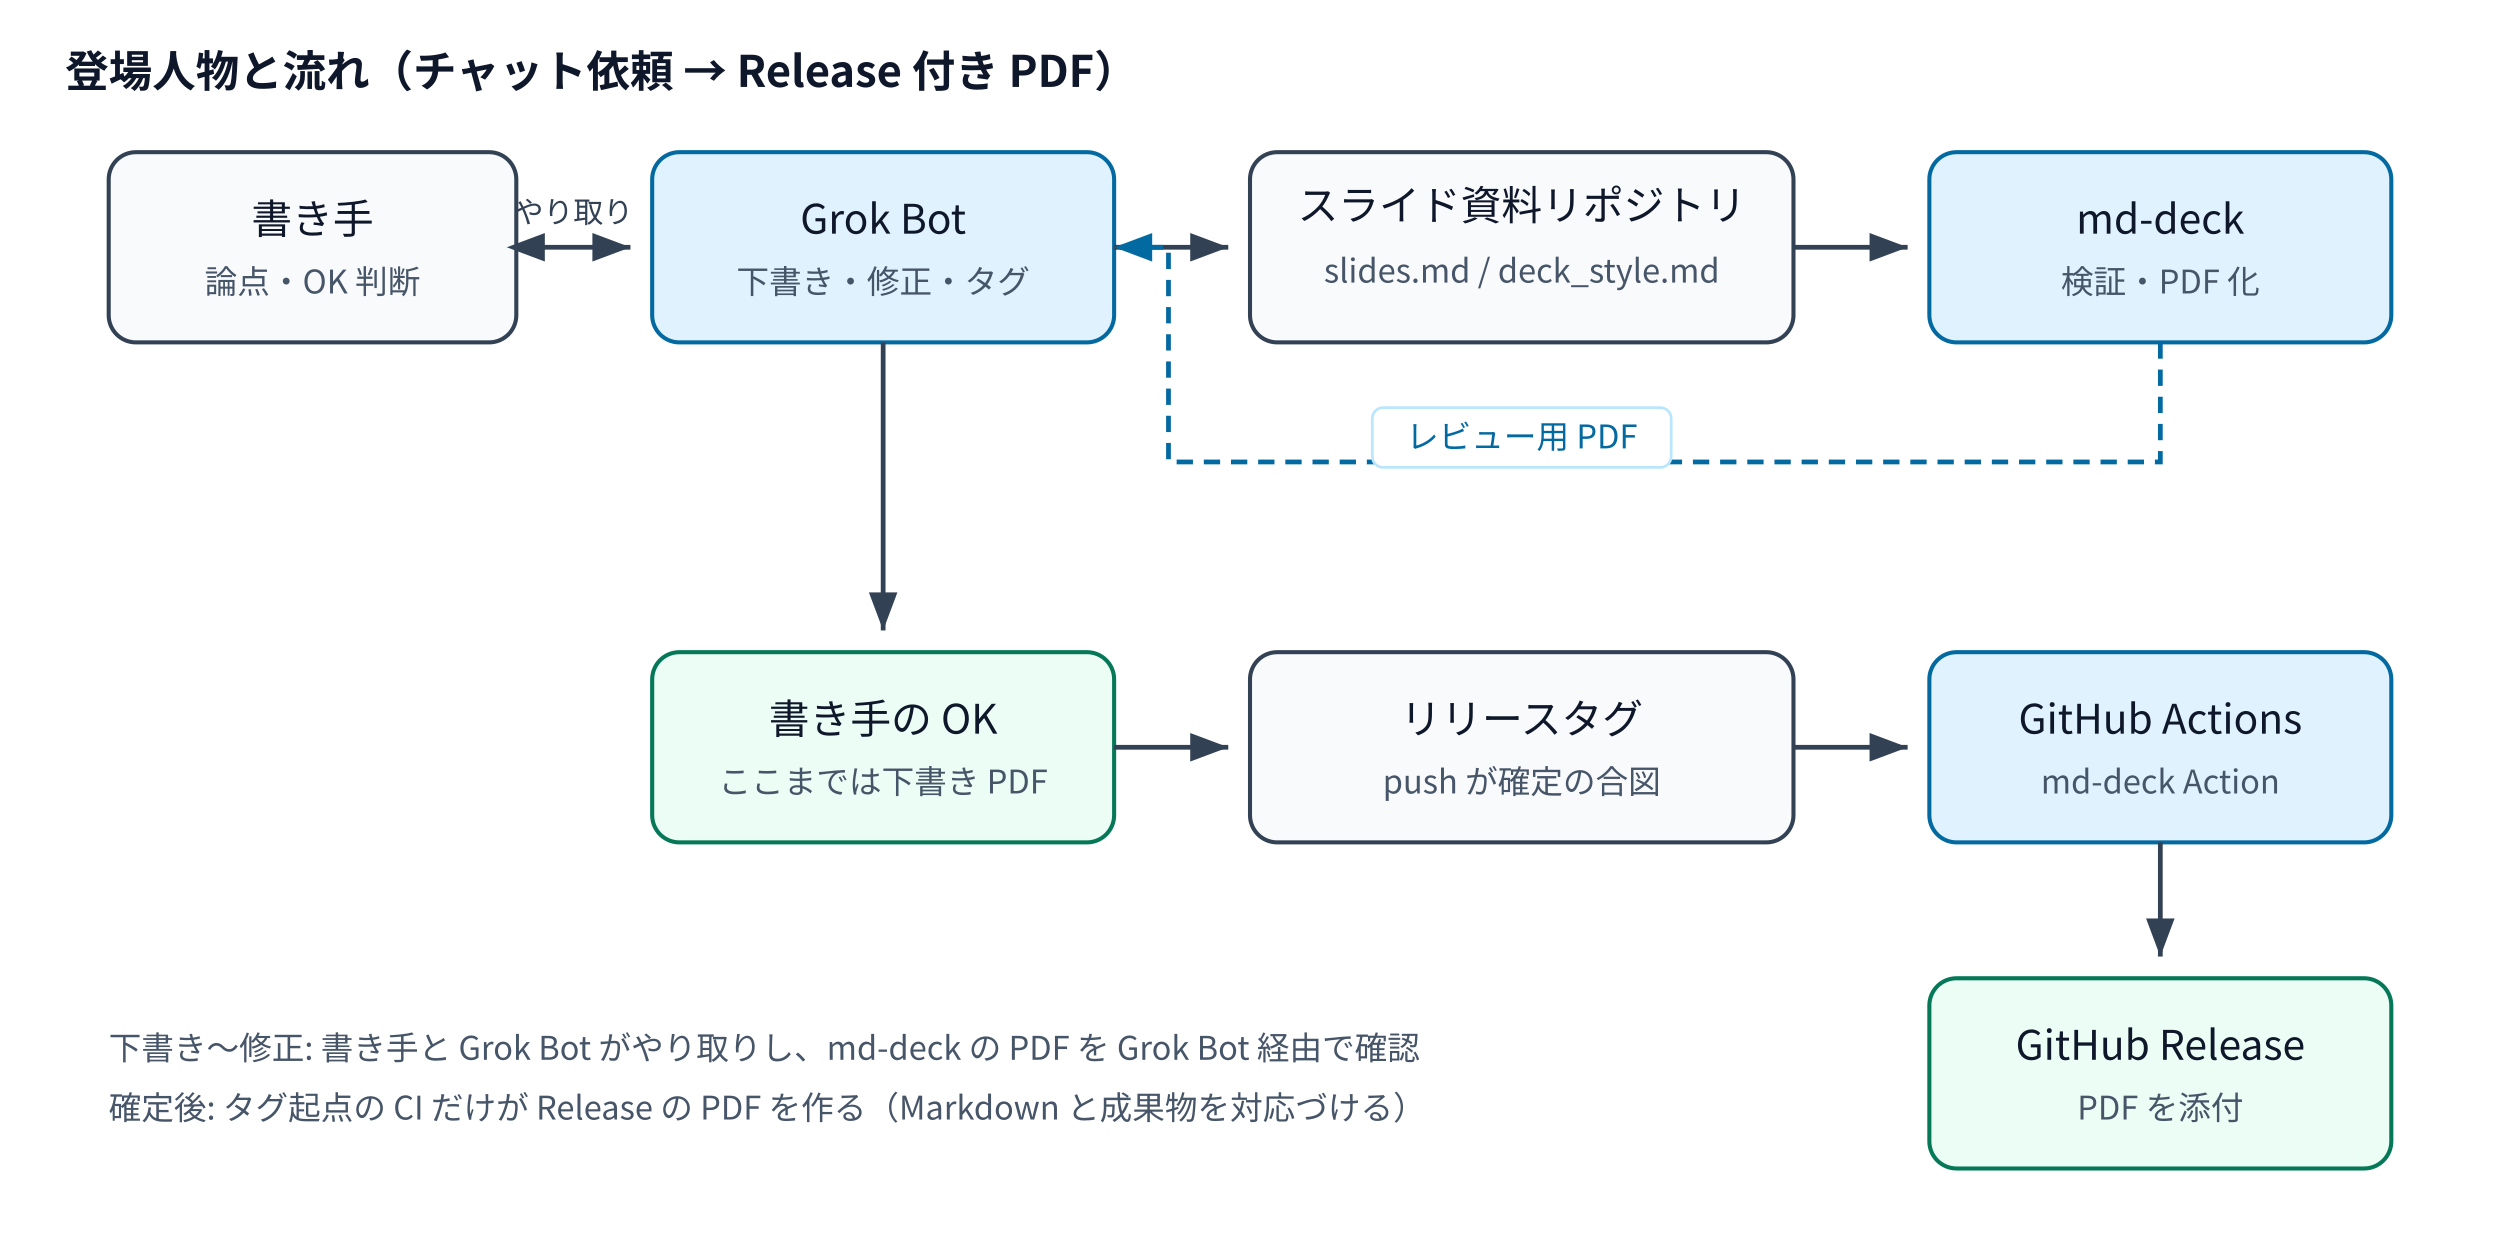
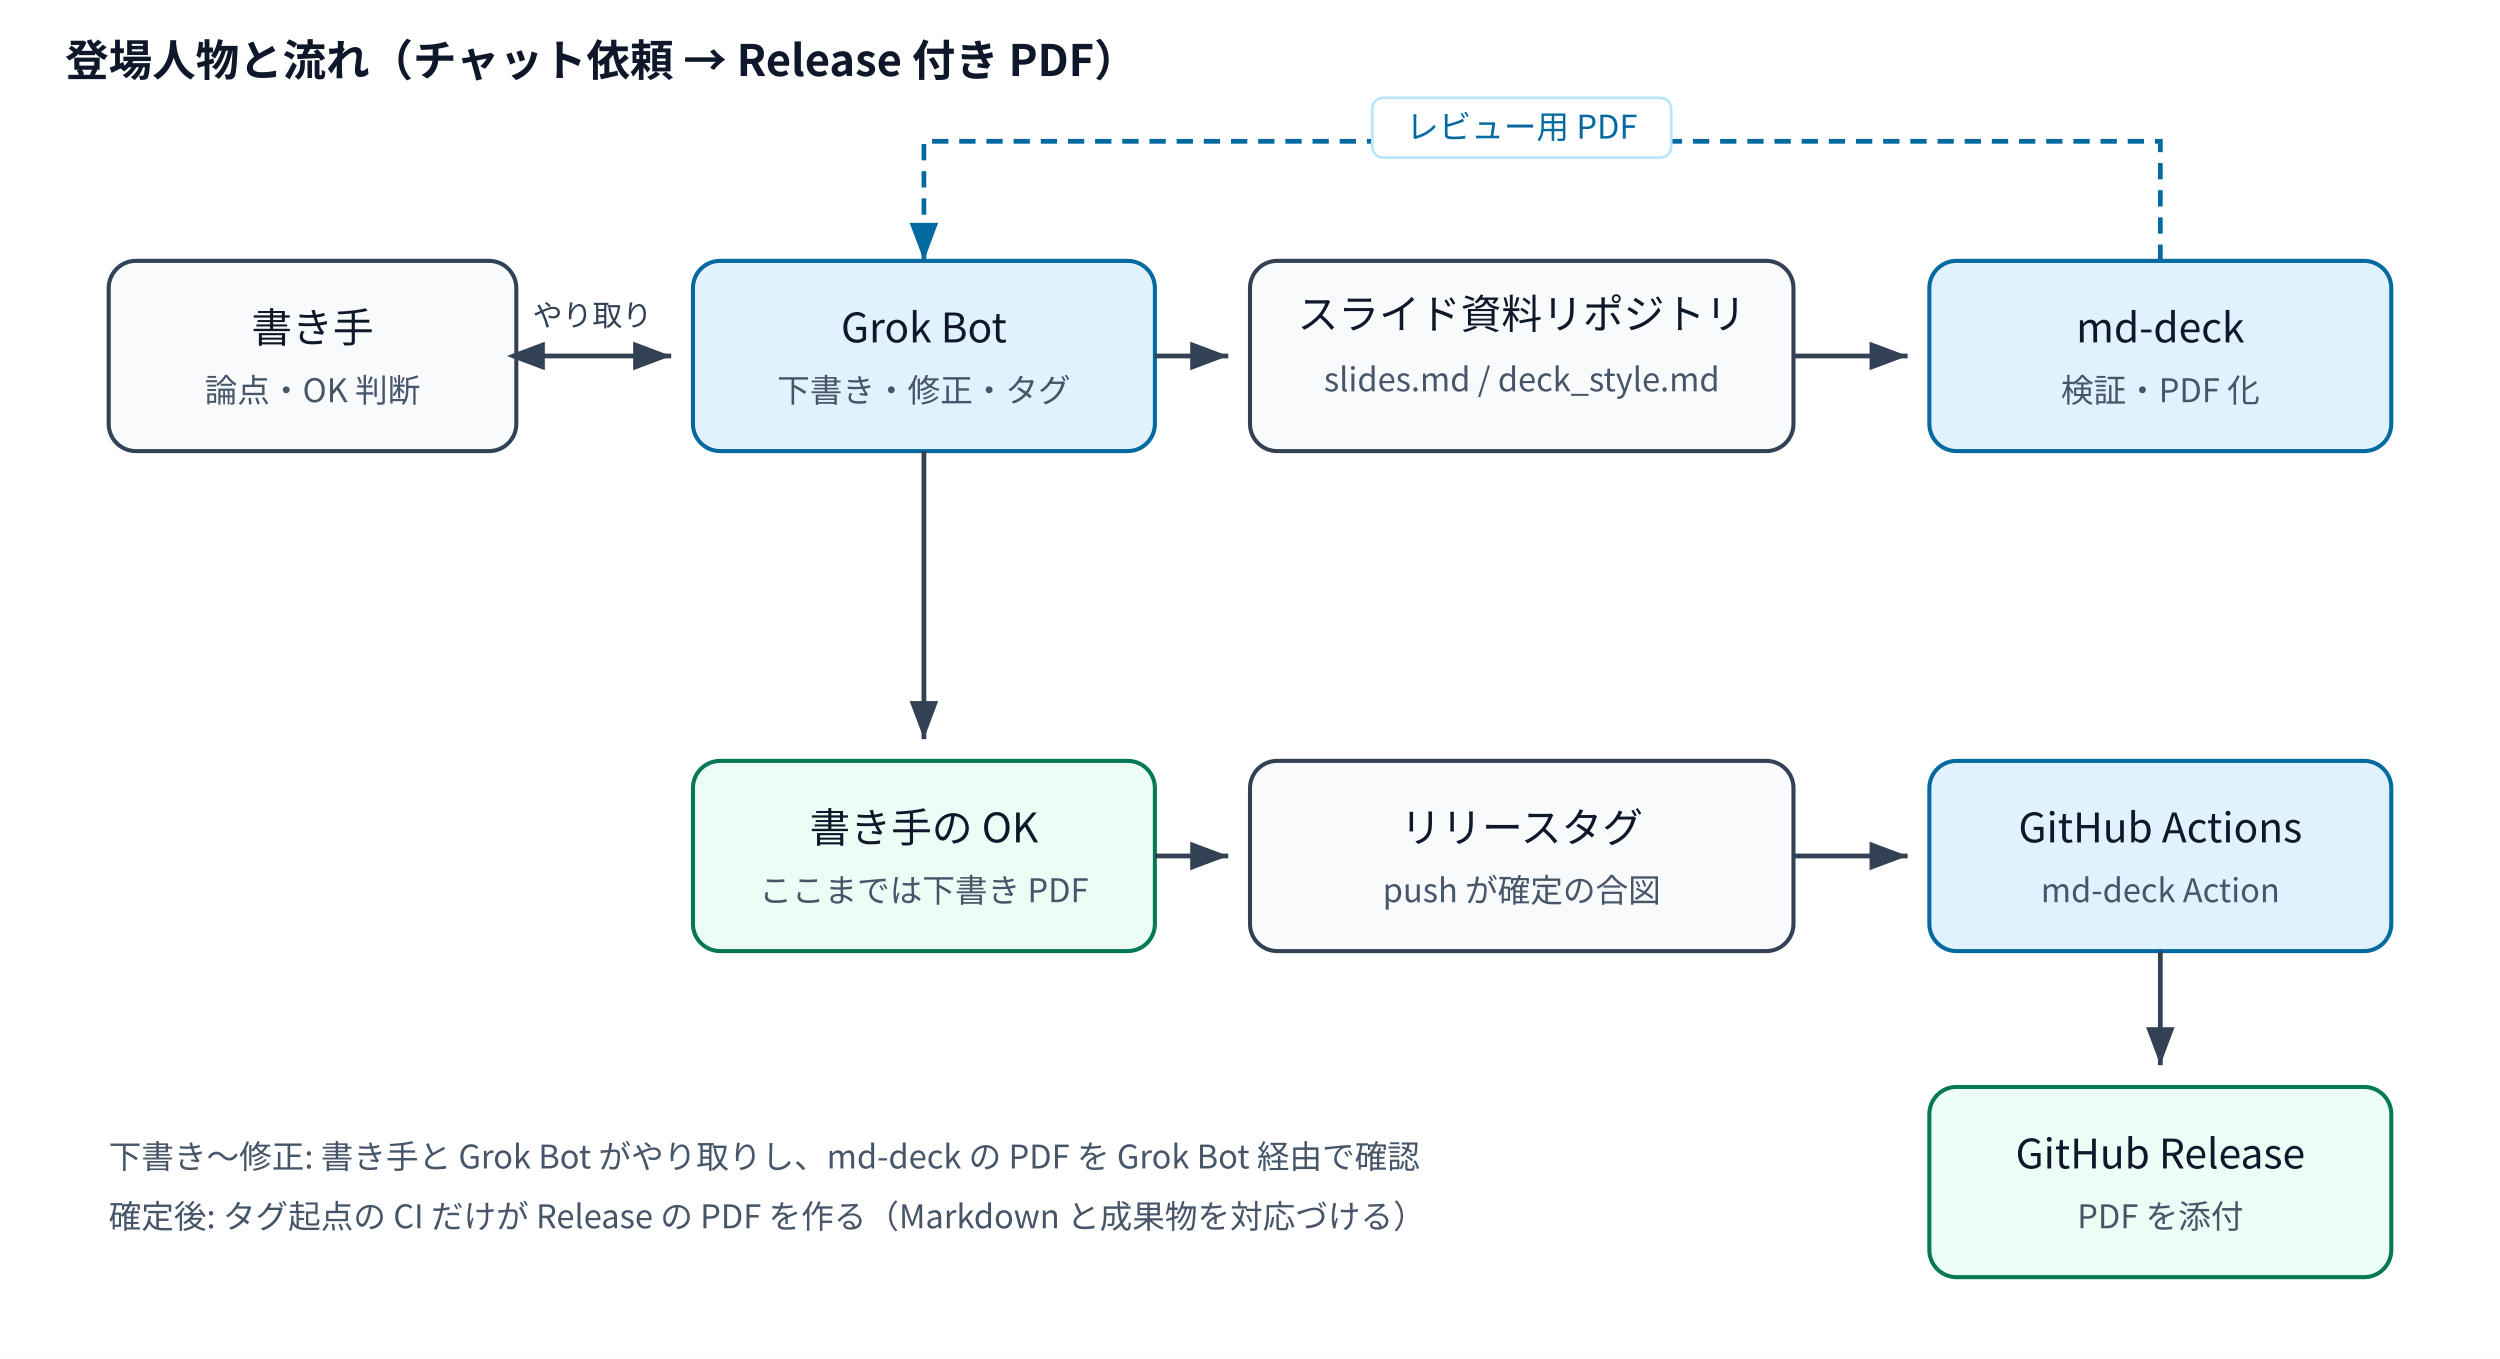
- <svg xmlns="http://www.w3.org/2000/svg" width="920" height="460" viewBox="0 0 920 460" role="img" aria-labelledby="title desc">
+ <svg xmlns="http://www.w3.org/2000/svg" width="920" height="500" viewBox="0 0 920 500" role="img" aria-labelledby="title desc">
  <defs>
    <marker id="arrow" markerWidth="10" markerHeight="10" refX="8" refY="3" orient="auto">
      <path d="M0,0 L8,3 L0,6 Z" fill="#334155" />
    </marker>
    <marker id="arrow-start" markerWidth="10" markerHeight="10" refX="2" refY="3" orient="auto">
      <path d="M8,0 L0,3 L8,6 Z" fill="#334155" />
    </marker>
    <marker id="arrow-return" markerWidth="10" markerHeight="10" refX="8" refY="3" orient="auto">
      <path d="M0,0 L8,3 L0,6 Z" fill="#0369a1" />
    </marker>
    <style>
      .box { fill:#f8fafc; stroke:#334155; stroke-width:1.5; rx:10; }
      .box-accent { fill:#e0f2fe; stroke:#0369a1; stroke-width:1.5; rx:10; }
      .box-ok { fill:#ecfdf5; stroke:#047857; stroke-width:1.5; rx:10; }
      .label { font-family: "Hiragino Sans", "Noto Sans CJK JP", "Segoe UI", sans-serif; font-size:15px; fill:#0f172a; }
      .sub { font-family: "Hiragino Sans", "Noto Sans CJK JP", "Segoe UI", sans-serif; font-size:12px; fill:#475569; }
      .title { font-family: "Hiragino Sans", "Noto Sans CJK JP", "Segoe UI", sans-serif; font-size:16px; font-weight:700; fill:#0f172a; }
      .edge { stroke:#334155; stroke-width:1.75; fill:none; marker-end:url(#arrow); }
      .edge-both { stroke:#334155; stroke-width:1.75; fill:none; marker-start:url(#arrow-start); marker-end:url(#arrow); }
      .edge-return { stroke:#0369a1; stroke-width:1.75; fill:none; stroke-dasharray:6 4; marker-end:url(#arrow-return); }
      .edge-label { font-family: "Hiragino Sans", "Noto Sans CJK JP", "Segoe UI", sans-serif; font-size:12px; fill:#0369a1; }
      .edge-label-dark { font-family: "Hiragino Sans", "Noto Sans CJK JP", "Segoe UI", sans-serif; font-size:11px; fill:#334155; }
      .label-bg { fill:#ffffff; stroke:#bae6fd; stroke-width:1; rx:4; }
    </style>
  </defs>
-   <rect width="920" height="460" fill="#ffffff" />
-   <text x="24" y="32" class="title">登場人物と流れ（チャット依頼 → Release 付き PDF）</text>
-   <rect class="box" x="40" y="56" width="150" height="70" />
-   <text x="115" y="86" text-anchor="middle" class="label">書き手</text>
-   <text x="115" y="108" text-anchor="middle" class="sub">論点・OK 判断</text>
-   <rect class="box-accent" x="240" y="56" width="170" height="70" />
-   <text x="325" y="86" text-anchor="middle" class="label">Grok Bot</text>
-   <text x="325" y="108" text-anchor="middle" class="sub">下書き・修正・タグ</text>
-   <rect class="box" x="460" y="56" width="200" height="70" />
-   <text x="560" y="81" text-anchor="middle" class="label">スライド資料リポジトリ</text>
-   <text x="560" y="104" text-anchor="middle" class="sub">slides.md / deck_style.md</text>
-   <rect class="box-accent" x="710" y="56" width="170" height="70" />
-   <text x="795" y="86" text-anchor="middle" class="label">md-deck</text>
-   <text x="795" y="108" text-anchor="middle" class="sub">検証・PDF 化</text>
-   <path class="edge-both" d="M190,91 H232" />
-   <text x="211" y="82" text-anchor="middle" class="edge-label-dark">やり取り</text>
-   <path class="edge" d="M410,91 H452" />
-   <path class="edge" d="M660,91 H702" />
-   <path class="edge-return" d="M795,126 V170 H430 V91 H410" />
-   <rect class="label-bg" x="505" y="150" width="110" height="22" />
-   <text x="560" y="165" text-anchor="middle" class="edge-label">レビュー用 PDF</text>
-   <rect class="box-ok" x="240" y="240" width="170" height="70" />
-   <text x="325" y="270" text-anchor="middle" class="label">書き手の OK</text>
-   <text x="325" y="292" text-anchor="middle" class="sub">ここまでは下書き PDF</text>
-   <rect class="box" x="460" y="240" width="200" height="70" />
-   <text x="560" y="270" text-anchor="middle" class="label">リリースタグ</text>
-   <text x="560" y="292" text-anchor="middle" class="sub">push が確定の合図</text>
-   <rect class="box-accent" x="710" y="240" width="170" height="70" />
-   <text x="795" y="270" text-anchor="middle" class="label">GitHub Actions</text>
-   <text x="795" y="292" text-anchor="middle" class="sub">md-deck Action</text>
-   <path class="edge" d="M325,126 V232" />
-   <path class="edge" d="M410,275 H452" />
-   <path class="edge" d="M660,275 H702" />
-   <rect class="box-ok" x="710" y="360" width="170" height="70" />
-   <text x="795" y="390" text-anchor="middle" class="label">GitHub Release</text>
-   <text x="795" y="412" text-anchor="middle" class="sub">PDF を添付</text>
-   <path class="edge" d="M795,310 V352" />
-   <text x="40" y="390" class="sub">下書き〜修正: 書き手と Grok Bot がやり取りし、md-deck の PDF を Grok Bot 経由で確認</text>
-   <text x="40" y="412" class="sub">確定後: タグ起点の CI だけが Release の PDF を作る（Markdown と成果物を対応づける）</text>
+   <rect width="920" height="500" fill="#ffffff" />
+   <text x="24" y="28" class="title">登場人物と流れ（チャット依頼 → Release 付き PDF）</text>
+   <path class="edge-return" d="M795,96 V52 H340 V96" />
+   <rect class="label-bg" x="505" y="36" width="110" height="22" />
+   <text x="560" y="51" text-anchor="middle" class="edge-label">レビュー用 PDF</text>
+   <rect class="box" x="40" y="96" width="150" height="70" />
+   <text x="115" y="126" text-anchor="middle" class="label">書き手</text>
+   <text x="115" y="148" text-anchor="middle" class="sub">論点・OK 判断</text>
+   <rect class="box-accent" x="255" y="96" width="170" height="70" />
+   <text x="340" y="126" text-anchor="middle" class="label">Grok Bot</text>
+   <text x="340" y="148" text-anchor="middle" class="sub">下書き・修正・タグ</text>
+   <rect class="box" x="460" y="96" width="200" height="70" />
+   <text x="560" y="121" text-anchor="middle" class="label">スライド資料リポジトリ</text>
+   <text x="560" y="144" text-anchor="middle" class="sub">slides.md / deck_style.md</text>
+   <rect class="box-accent" x="710" y="96" width="170" height="70" />
+   <text x="795" y="126" text-anchor="middle" class="label">md-deck</text>
+   <text x="795" y="148" text-anchor="middle" class="sub">検証・PDF 化</text>
+   <path class="edge-both" d="M190,131 H247" />
+   <text x="218" y="120" text-anchor="middle" class="edge-label-dark">やり取り</text>
+   <path class="edge" d="M425,131 H452" />
+   <path class="edge" d="M660,131 H702" />
+   <rect class="box-ok" x="255" y="280" width="170" height="70" />
+   <text x="340" y="310" text-anchor="middle" class="label">書き手の OK</text>
+   <text x="340" y="332" text-anchor="middle" class="sub">ここまでは下書き PDF</text>
+   <rect class="box" x="460" y="280" width="200" height="70" />
+   <text x="560" y="310" text-anchor="middle" class="label">リリースタグ</text>
+   <text x="560" y="332" text-anchor="middle" class="sub">push が確定の合図</text>
+   <rect class="box-accent" x="710" y="280" width="170" height="70" />
+   <text x="795" y="310" text-anchor="middle" class="label">GitHub Actions</text>
+   <text x="795" y="332" text-anchor="middle" class="sub">md-deck Action</text>
+   <path class="edge" d="M340,166 V272" />
+   <path class="edge" d="M425,315 H452" />
+   <path class="edge" d="M660,315 H702" />
+   <rect class="box-ok" x="710" y="400" width="170" height="70" />
+   <text x="795" y="430" text-anchor="middle" class="label">GitHub Release</text>
+   <text x="795" y="452" text-anchor="middle" class="sub">PDF を添付</text>
+   <path class="edge" d="M795,350 V392" />
+   <text x="40" y="430" class="sub">下書き〜修正: 書き手と Grok Bot がやり取りし、md-deck の PDF を Grok Bot 経由で確認</text>
+   <text x="40" y="452" class="sub">確定後: タグ起点の CI だけが Release の PDF を作る（Markdown と成果物を対応づける）</text>
</svg>
